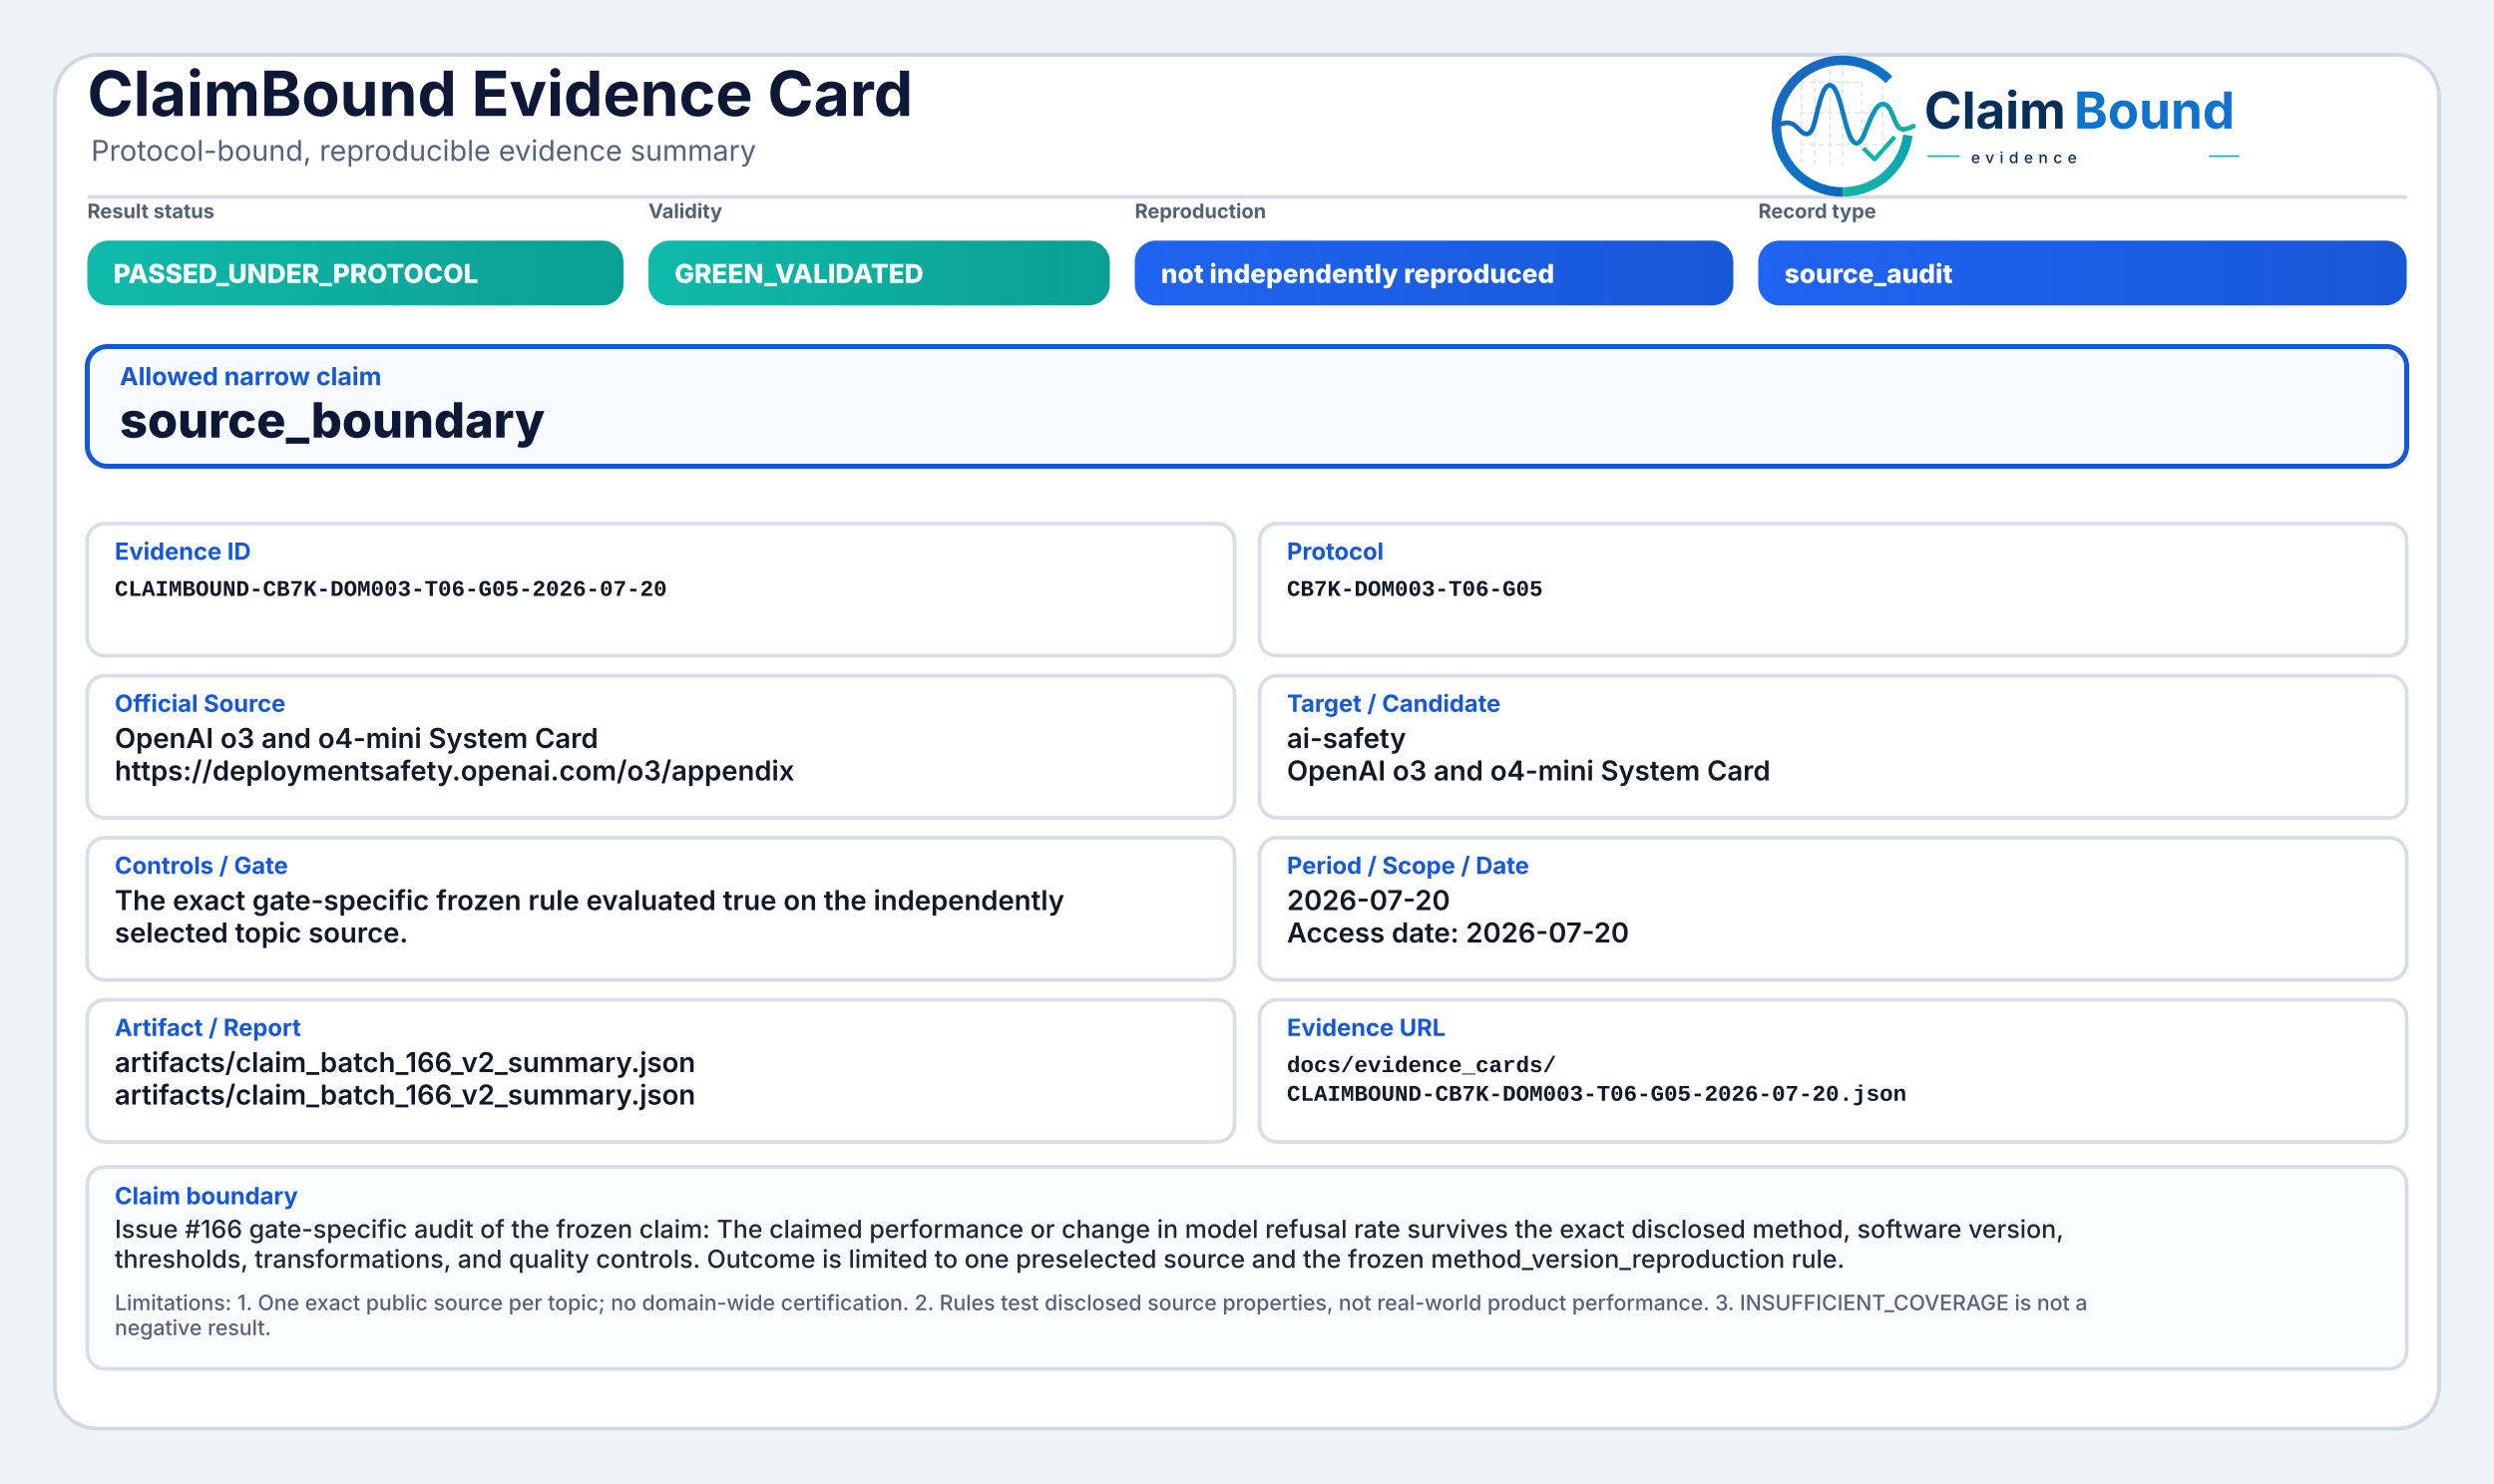
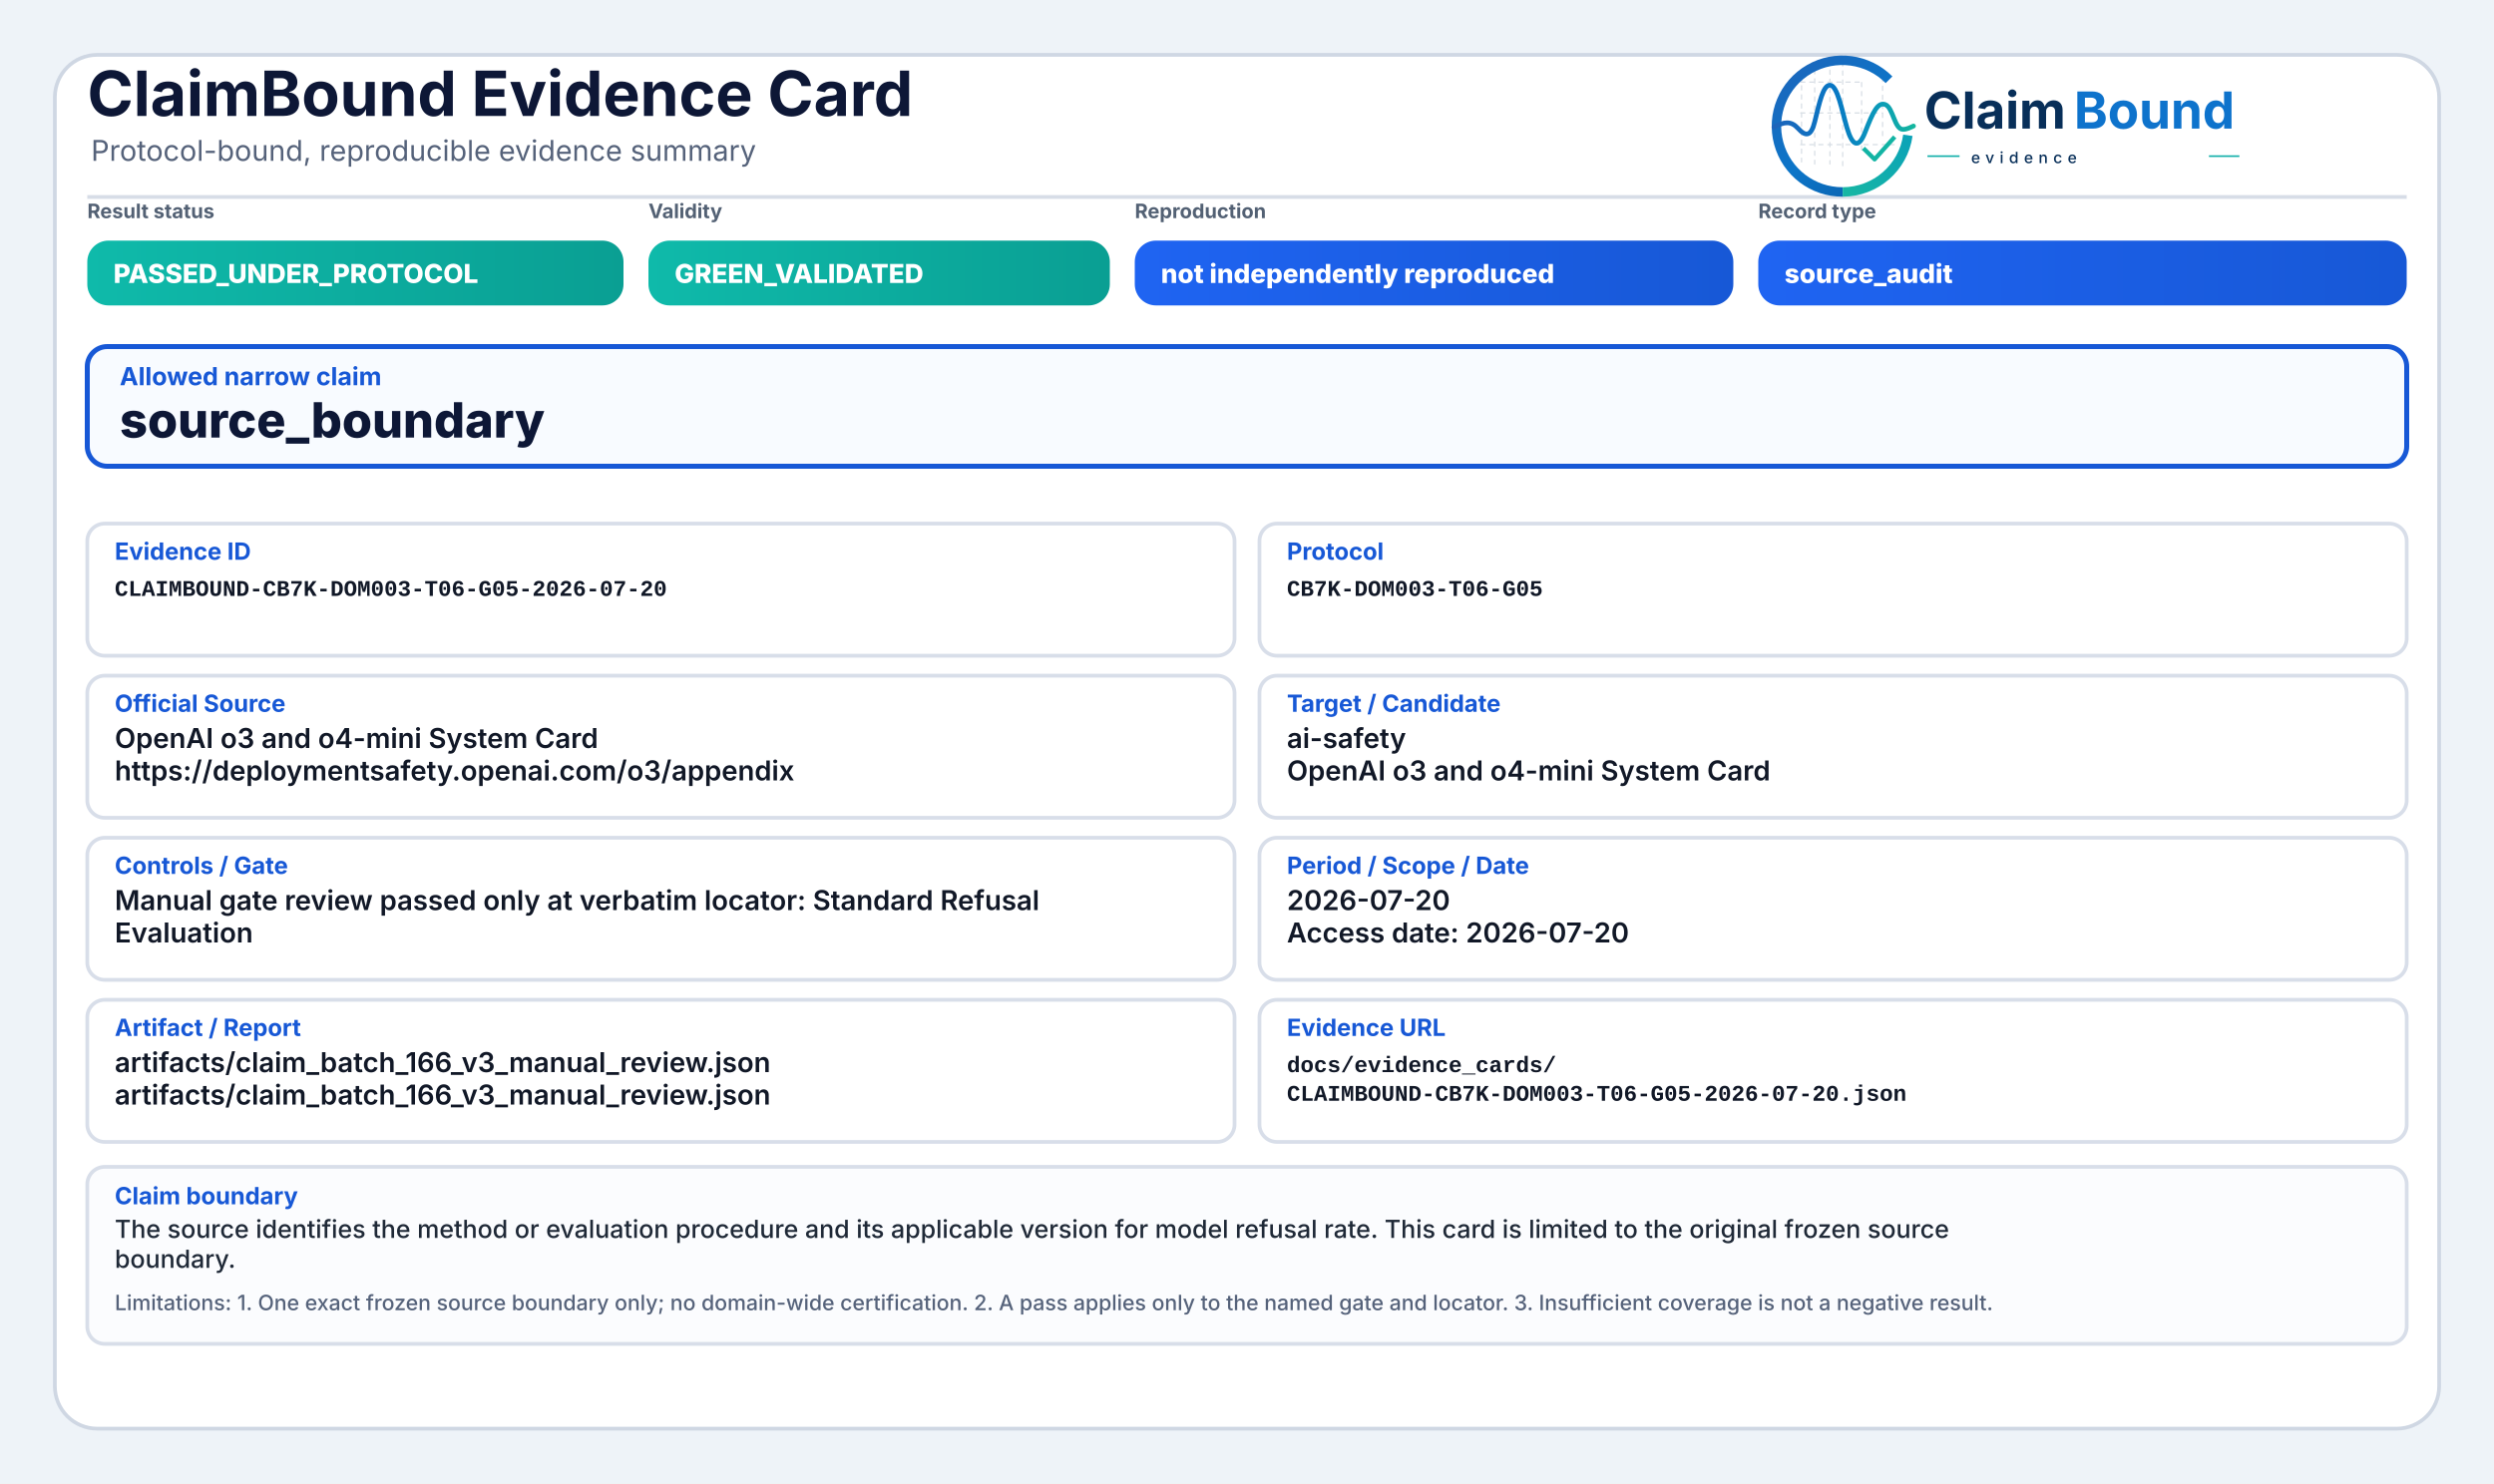
<svg xmlns="http://www.w3.org/2000/svg" width="2000" height="1190" viewBox="0 0 2000 1190" role="img" aria-label="ClaimBound Evidence Card">
  <defs>
    <linearGradient id="greenGrad" x1="0" y1="0" x2="1" y2="0">
      <stop offset="0%" stop-color="#0fbaaa" />
      <stop offset="100%" stop-color="#0a9f93" />
    </linearGradient>
    <linearGradient id="yellowGrad" x1="0" y1="0" x2="1" y2="0">
      <stop offset="0%" stop-color="#fbbf24" />
      <stop offset="100%" stop-color="#d97706" />
    </linearGradient>
    <linearGradient id="amberGrad" x1="0" y1="0" x2="1" y2="0">
      <stop offset="0%" stop-color="#f97316" />
      <stop offset="100%" stop-color="#c2410c" />
    </linearGradient>
    <linearGradient id="redGrad" x1="0" y1="0" x2="1" y2="0">
      <stop offset="0%" stop-color="#ef4444" />
      <stop offset="100%" stop-color="#b91c1c" />
    </linearGradient>
    <linearGradient id="grayGrad" x1="0" y1="0" x2="1" y2="0">
      <stop offset="0%" stop-color="#64748b" />
      <stop offset="100%" stop-color="#475569" />
    </linearGradient>
    <linearGradient id="blueGrad" x1="0" y1="0" x2="1" y2="0">
      <stop offset="0%" stop-color="#1f64f2" />
      <stop offset="100%" stop-color="#1758d6" />
    </linearGradient>
    <linearGradient id="logoRingBlue" x1="73" y1="453" x2="348" y2="793" gradientUnits="userSpaceOnUse">
      <stop offset="0" stop-color="#1E64BA" />
      <stop offset="0.55" stop-color="#0C75C8" />
      <stop offset="1" stop-color="#0A5FAB" />
    </linearGradient>
    <linearGradient id="logoRingTeal" x1="221" y1="792" x2="403" y2="594" gradientUnits="userSpaceOnUse">
      <stop offset="0" stop-color="#18B7A3" />
      <stop offset="1" stop-color="#089EBC" />
    </linearGradient>
    <linearGradient id="logoSignalGradient" x1="61" y1="628" x2="404" y2="628" gradientUnits="userSpaceOnUse">
      <stop offset="0" stop-color="#1E64BA" />
      <stop offset="0.43" stop-color="#0877C4" />
      <stop offset="0.72" stop-color="#0A97BB" />
      <stop offset="1" stop-color="#14B69E" />
    </linearGradient>
  </defs>
  <rect x="0" y="0" width="2000" height="1190" fill="#eef3f8" />
  <rect x="44" y="44" width="1912" height="1102" rx="34" fill="#ffffff" stroke="#cfd7e3" stroke-width="3" />
  <path d="M70 158 H1930" stroke="#d7dde7" stroke-width="3" />
  <text x="70" y="93" font-family="Inter, Segoe UI, Arial, sans-serif" font-size="50" font-weight="750" fill="#0d1736">ClaimBound Evidence Card</text>
  <text x="73" y="129" font-family="Inter, Segoe UI, Arial, sans-serif" font-size="23" font-weight="400" fill="#55627a">Protocol-bound, reproducible evidence summary</text>
  <g aria-label="ClaimBound evidence logo" transform="translate(1415,52) scale(0.33) translate(-40,-478)">
    <g stroke-linecap="butt" stroke-linejoin="round">
      <g stroke="#CBD3DC" stroke-width="3.2" stroke-linecap="round" stroke-dasharray="10 12" opacity="0.72">
        <path d="M130 507V714" />
        <path d="M162 490V719" />
        <path d="M199 491V719" />
        <path d="M230 471V726" />
        <path d="M276 521V690" />
        <path d="M327 508V650" />
        <path d="M128 520H277" />
        <path d="M128 595H327" />
        <path d="M128 672H355" />
      </g>
      <path d="M342.6 514.3A160 160 0 1 0 230 787" fill="none" stroke="url(#logoRingBlue)" stroke-width="23" />
      <path d="M230 787A160 160 0 0 0 388.4 649.3" fill="none" stroke="url(#logoRingTeal)" stroke-width="23" />
      <path d="M63 629.5C87 616.4 104.3 613.6 121.2 632.2C140.7 653.8 153.4 651.6 162.1 616.2C173.8 568.5 182.5 527.5 198.9 527.5C217.5 527.5 228.4 590.6 240.3 630.8C253.4 675.4 268.6 682.8 284.6 641.5C303.5 592.9 315.2 567.6 333.7 574.7C352.6 582 355.7 635.1 376.6 634.9C386.2 634.8 394 630.4 402 626.8" fill="none" stroke="url(#logoSignalGradient)" stroke-width="11.5" stroke-linecap="round" />
      <path d="M284 684.5L307.5 707.7L353 657" fill="none" stroke="#12B4A4" stroke-width="10.5" stroke-linecap="square" />
    </g>
    <text x="428" y="633" font-family="Inter, Segoe UI, Arial, sans-serif" font-size="124" font-weight="750" fill="#082F59" text-rendering="geometricPrecision">Claim</text>
    <text x="792" y="633" font-family="Inter, Segoe UI, Arial, sans-serif" font-size="124" font-weight="750" fill="#0E73CC" text-rendering="geometricPrecision">Bound</text>
    <line x1="436" y1="700" x2="514" y2="700" stroke="#11AFA9" stroke-width="4" />
    <text x="542" y="717" font-family="Inter, Segoe UI, Arial, sans-serif" font-size="38" font-weight="500" letter-spacing="13" fill="#082F59">evidence</text>
    <line x1="1120" y1="700" x2="1194" y2="700" stroke="#11AFA9" stroke-width="4" />
  </g>
  <text x="70" y="175" font-family="Inter, Segoe UI, Arial, sans-serif" font-size="16" font-weight="650" fill="#536174">Result status</text>
  <rect x="70" y="193" width="430" height="52" rx="17" fill="url(#greenGrad)" />
  <text x="91" y="227" font-family="Inter, Segoe UI, Arial, sans-serif" font-size="21" font-weight="800" fill="#ffffff">PASSED_UNDER_PROTOCOL</text>
  <text x="520" y="175" font-family="Inter, Segoe UI, Arial, sans-serif" font-size="16" font-weight="650" fill="#536174">Validity</text>
  <rect x="520" y="193" width="370" height="52" rx="17" fill="url(#greenGrad)" />
  <text x="541" y="227" font-family="Inter, Segoe UI, Arial, sans-serif" font-size="21" font-weight="800" fill="#ffffff">GREEN_VALIDATED</text>
  <text x="910" y="175" font-family="Inter, Segoe UI, Arial, sans-serif" font-size="16" font-weight="650" fill="#536174">Reproduction</text>
  <rect x="910" y="193" width="480" height="52" rx="17" fill="url(#blueGrad)" />
  <text x="931" y="227" font-family="Inter, Segoe UI, Arial, sans-serif" font-size="21" font-weight="800" fill="#ffffff">not independently reproduced</text>
  <text x="1410" y="175" font-family="Inter, Segoe UI, Arial, sans-serif" font-size="16" font-weight="650" fill="#536174">Record type</text>
  <rect x="1410" y="193" width="520" height="52" rx="17" fill="url(#blueGrad)" />
  <text x="1431" y="227" font-family="Inter, Segoe UI, Arial, sans-serif" font-size="21" font-weight="800" fill="#ffffff">source_audit</text>
  <rect x="70" y="278" width="1860" height="96" rx="16" fill="#f8fbff" stroke="#1758d6" stroke-width="4" />
  <text x="96" y="309" font-family="Inter, Segoe UI, Arial, sans-serif" font-size="20" font-weight="750" fill="#1758d6">Allowed narrow claim</text>
  <text x="96" y="351" font-family="Inter, Segoe UI, Arial, sans-serif" font-size="39" font-weight="800" fill="#0d1736">source_boundary</text>
  <rect x="70" y="420" width="920" height="106" rx="14" fill="#ffffff" stroke="#d8dee9" stroke-width="3" />
  <text x="92" y="449" font-family="Inter, Segoe UI, Arial, sans-serif" font-size="19" font-weight="750" fill="#1758d6">Evidence ID</text>
  <text x="92" y="478" font-family="SFMono-Regular, Consolas, Liberation Mono, monospace" font-size="18" font-weight="600" fill="#111827">CLAIMBOUND-CB7K-DOM003-T06-G05-2026-07-20</text>
  <rect x="1010" y="420" width="920" height="106" rx="14" fill="#ffffff" stroke="#d8dee9" stroke-width="3" />
  <text x="1032" y="449" font-family="Inter, Segoe UI, Arial, sans-serif" font-size="19" font-weight="750" fill="#1758d6">Protocol</text>
  <text x="1032" y="478" font-family="SFMono-Regular, Consolas, Liberation Mono, monospace" font-size="18" font-weight="600" fill="#111827">CB7K-DOM003-T06-G05</text>
  <rect x="70" y="542" width="920" height="114" rx="14" fill="#ffffff" stroke="#d8dee9" stroke-width="3" />
  <text x="92" y="571" font-family="Inter, Segoe UI, Arial, sans-serif" font-size="19" font-weight="750" fill="#1758d6">Official Source</text>
  <text x="92" y="600" font-family="Inter, Segoe UI, Arial, sans-serif" font-size="22" font-weight="600" fill="#111827">OpenAI o3 and o4-mini System Card</text>
  <text x="92" y="626" font-family="Inter, Segoe UI, Arial, sans-serif" font-size="22" font-weight="600" fill="#111827">https://deploymentsafety.openai.com/o3/appendix</text>
  <rect x="1010" y="542" width="920" height="114" rx="14" fill="#ffffff" stroke="#d8dee9" stroke-width="3" />
  <text x="1032" y="571" font-family="Inter, Segoe UI, Arial, sans-serif" font-size="19" font-weight="750" fill="#1758d6">Target / Candidate</text>
  <text x="1032" y="600" font-family="Inter, Segoe UI, Arial, sans-serif" font-size="22" font-weight="600" fill="#111827">ai-safety</text>
  <text x="1032" y="626" font-family="Inter, Segoe UI, Arial, sans-serif" font-size="22" font-weight="600" fill="#111827">OpenAI o3 and o4-mini System Card</text>
  <rect x="70" y="672" width="920" height="114" rx="14" fill="#ffffff" stroke="#d8dee9" stroke-width="3" />
  <text x="92" y="701" font-family="Inter, Segoe UI, Arial, sans-serif" font-size="19" font-weight="750" fill="#1758d6">Controls / Gate</text>
-   <text x="92" y="730" font-family="Inter, Segoe UI, Arial, sans-serif" font-size="22" font-weight="600" fill="#111827">The exact gate-specific frozen rule evaluated true on the independently</text>
-   <text x="92" y="756" font-family="Inter, Segoe UI, Arial, sans-serif" font-size="22" font-weight="600" fill="#111827">selected topic source.</text>
+   <text x="92" y="730" font-family="Inter, Segoe UI, Arial, sans-serif" font-size="22" font-weight="600" fill="#111827">Manual gate review passed only at verbatim locator: Standard Refusal</text>
+   <text x="92" y="756" font-family="Inter, Segoe UI, Arial, sans-serif" font-size="22" font-weight="600" fill="#111827">Evaluation</text>
  <rect x="1010" y="672" width="920" height="114" rx="14" fill="#ffffff" stroke="#d8dee9" stroke-width="3" />
  <text x="1032" y="701" font-family="Inter, Segoe UI, Arial, sans-serif" font-size="19" font-weight="750" fill="#1758d6">Period / Scope / Date</text>
  <text x="1032" y="730" font-family="Inter, Segoe UI, Arial, sans-serif" font-size="22" font-weight="600" fill="#111827">2026-07-20</text>
  <text x="1032" y="756" font-family="Inter, Segoe UI, Arial, sans-serif" font-size="22" font-weight="600" fill="#111827">Access date: 2026-07-20</text>
  <rect x="70" y="802" width="920" height="114" rx="14" fill="#ffffff" stroke="#d8dee9" stroke-width="3" />
  <text x="92" y="831" font-family="Inter, Segoe UI, Arial, sans-serif" font-size="19" font-weight="750" fill="#1758d6">Artifact / Report</text>
-   <text x="92" y="860" font-family="Inter, Segoe UI, Arial, sans-serif" font-size="22" font-weight="600" fill="#111827">artifacts/claim_batch_166_v2_summary.json</text>
-   <text x="92" y="886" font-family="Inter, Segoe UI, Arial, sans-serif" font-size="22" font-weight="600" fill="#111827">artifacts/claim_batch_166_v2_summary.json</text>
+   <text x="92" y="860" font-family="Inter, Segoe UI, Arial, sans-serif" font-size="22" font-weight="600" fill="#111827">artifacts/claim_batch_166_v3_manual_review.json</text>
+   <text x="92" y="886" font-family="Inter, Segoe UI, Arial, sans-serif" font-size="22" font-weight="600" fill="#111827">artifacts/claim_batch_166_v3_manual_review.json</text>
  <rect x="1010" y="802" width="920" height="114" rx="14" fill="#ffffff" stroke="#d8dee9" stroke-width="3" />
  <text x="1032" y="831" font-family="Inter, Segoe UI, Arial, sans-serif" font-size="19" font-weight="750" fill="#1758d6">Evidence URL</text>
  <text x="1032" y="860" font-family="SFMono-Regular, Consolas, Liberation Mono, monospace" font-size="18" font-weight="600" fill="#111827">docs/evidence_cards/</text>
  <text x="1032" y="883" font-family="SFMono-Regular, Consolas, Liberation Mono, monospace" font-size="18" font-weight="600" fill="#111827">CLAIMBOUND-CB7K-DOM003-T06-G05-2026-07-20.json</text>
-   <rect x="70" y="936" width="1860" height="162" rx="14" fill="#fbfcfe" stroke="#d8dee9" stroke-width="3" />
+   <rect x="70" y="936" width="1860" height="142" rx="14" fill="#fbfcfe" stroke="#d8dee9" stroke-width="3" />
  <text x="92" y="966" font-family="Inter, Segoe UI, Arial, sans-serif" font-size="19" font-weight="750" fill="#1758d6">Claim boundary</text>
-   <text x="92" y="993" font-family="Inter, Segoe UI, Arial, sans-serif" font-size="20" font-weight="500" fill="#1f2937">Issue #166 gate-specific audit of the frozen claim: The claimed performance or change in model refusal rate survives the exact disclosed method, software version,</text>
-   <text x="92" y="1017" font-family="Inter, Segoe UI, Arial, sans-serif" font-size="20" font-weight="500" fill="#1f2937">thresholds, transformations, and quality controls. Outcome is limited to one preselected source and the frozen method_version_reproduction rule.</text>
-   <text x="92" y="1051" font-family="Inter, Segoe UI, Arial, sans-serif" font-size="17" font-weight="500" fill="#55627a">Limitations: 1. One exact public source per topic; no domain-wide certification. 2. Rules test disclosed source properties, not real-world product performance. 3. INSUFFICIENT_COVERAGE is not a</text>
-   <text x="92" y="1071" font-family="Inter, Segoe UI, Arial, sans-serif" font-size="17" font-weight="500" fill="#55627a">negative result.</text>
+   <text x="92" y="993" font-family="Inter, Segoe UI, Arial, sans-serif" font-size="20" font-weight="500" fill="#1f2937">The source identifies the method or evaluation procedure and its applicable version for model refusal rate. This card is limited to the original frozen source</text>
+   <text x="92" y="1017" font-family="Inter, Segoe UI, Arial, sans-serif" font-size="20" font-weight="500" fill="#1f2937">boundary.</text>
+   <text x="92" y="1051" font-family="Inter, Segoe UI, Arial, sans-serif" font-size="17" font-weight="500" fill="#55627a">Limitations: 1. One exact frozen source boundary only; no domain-wide certification. 2. A pass applies only to the named gate and locator. 3. Insufficient coverage is not a negative result.</text>
</svg>
